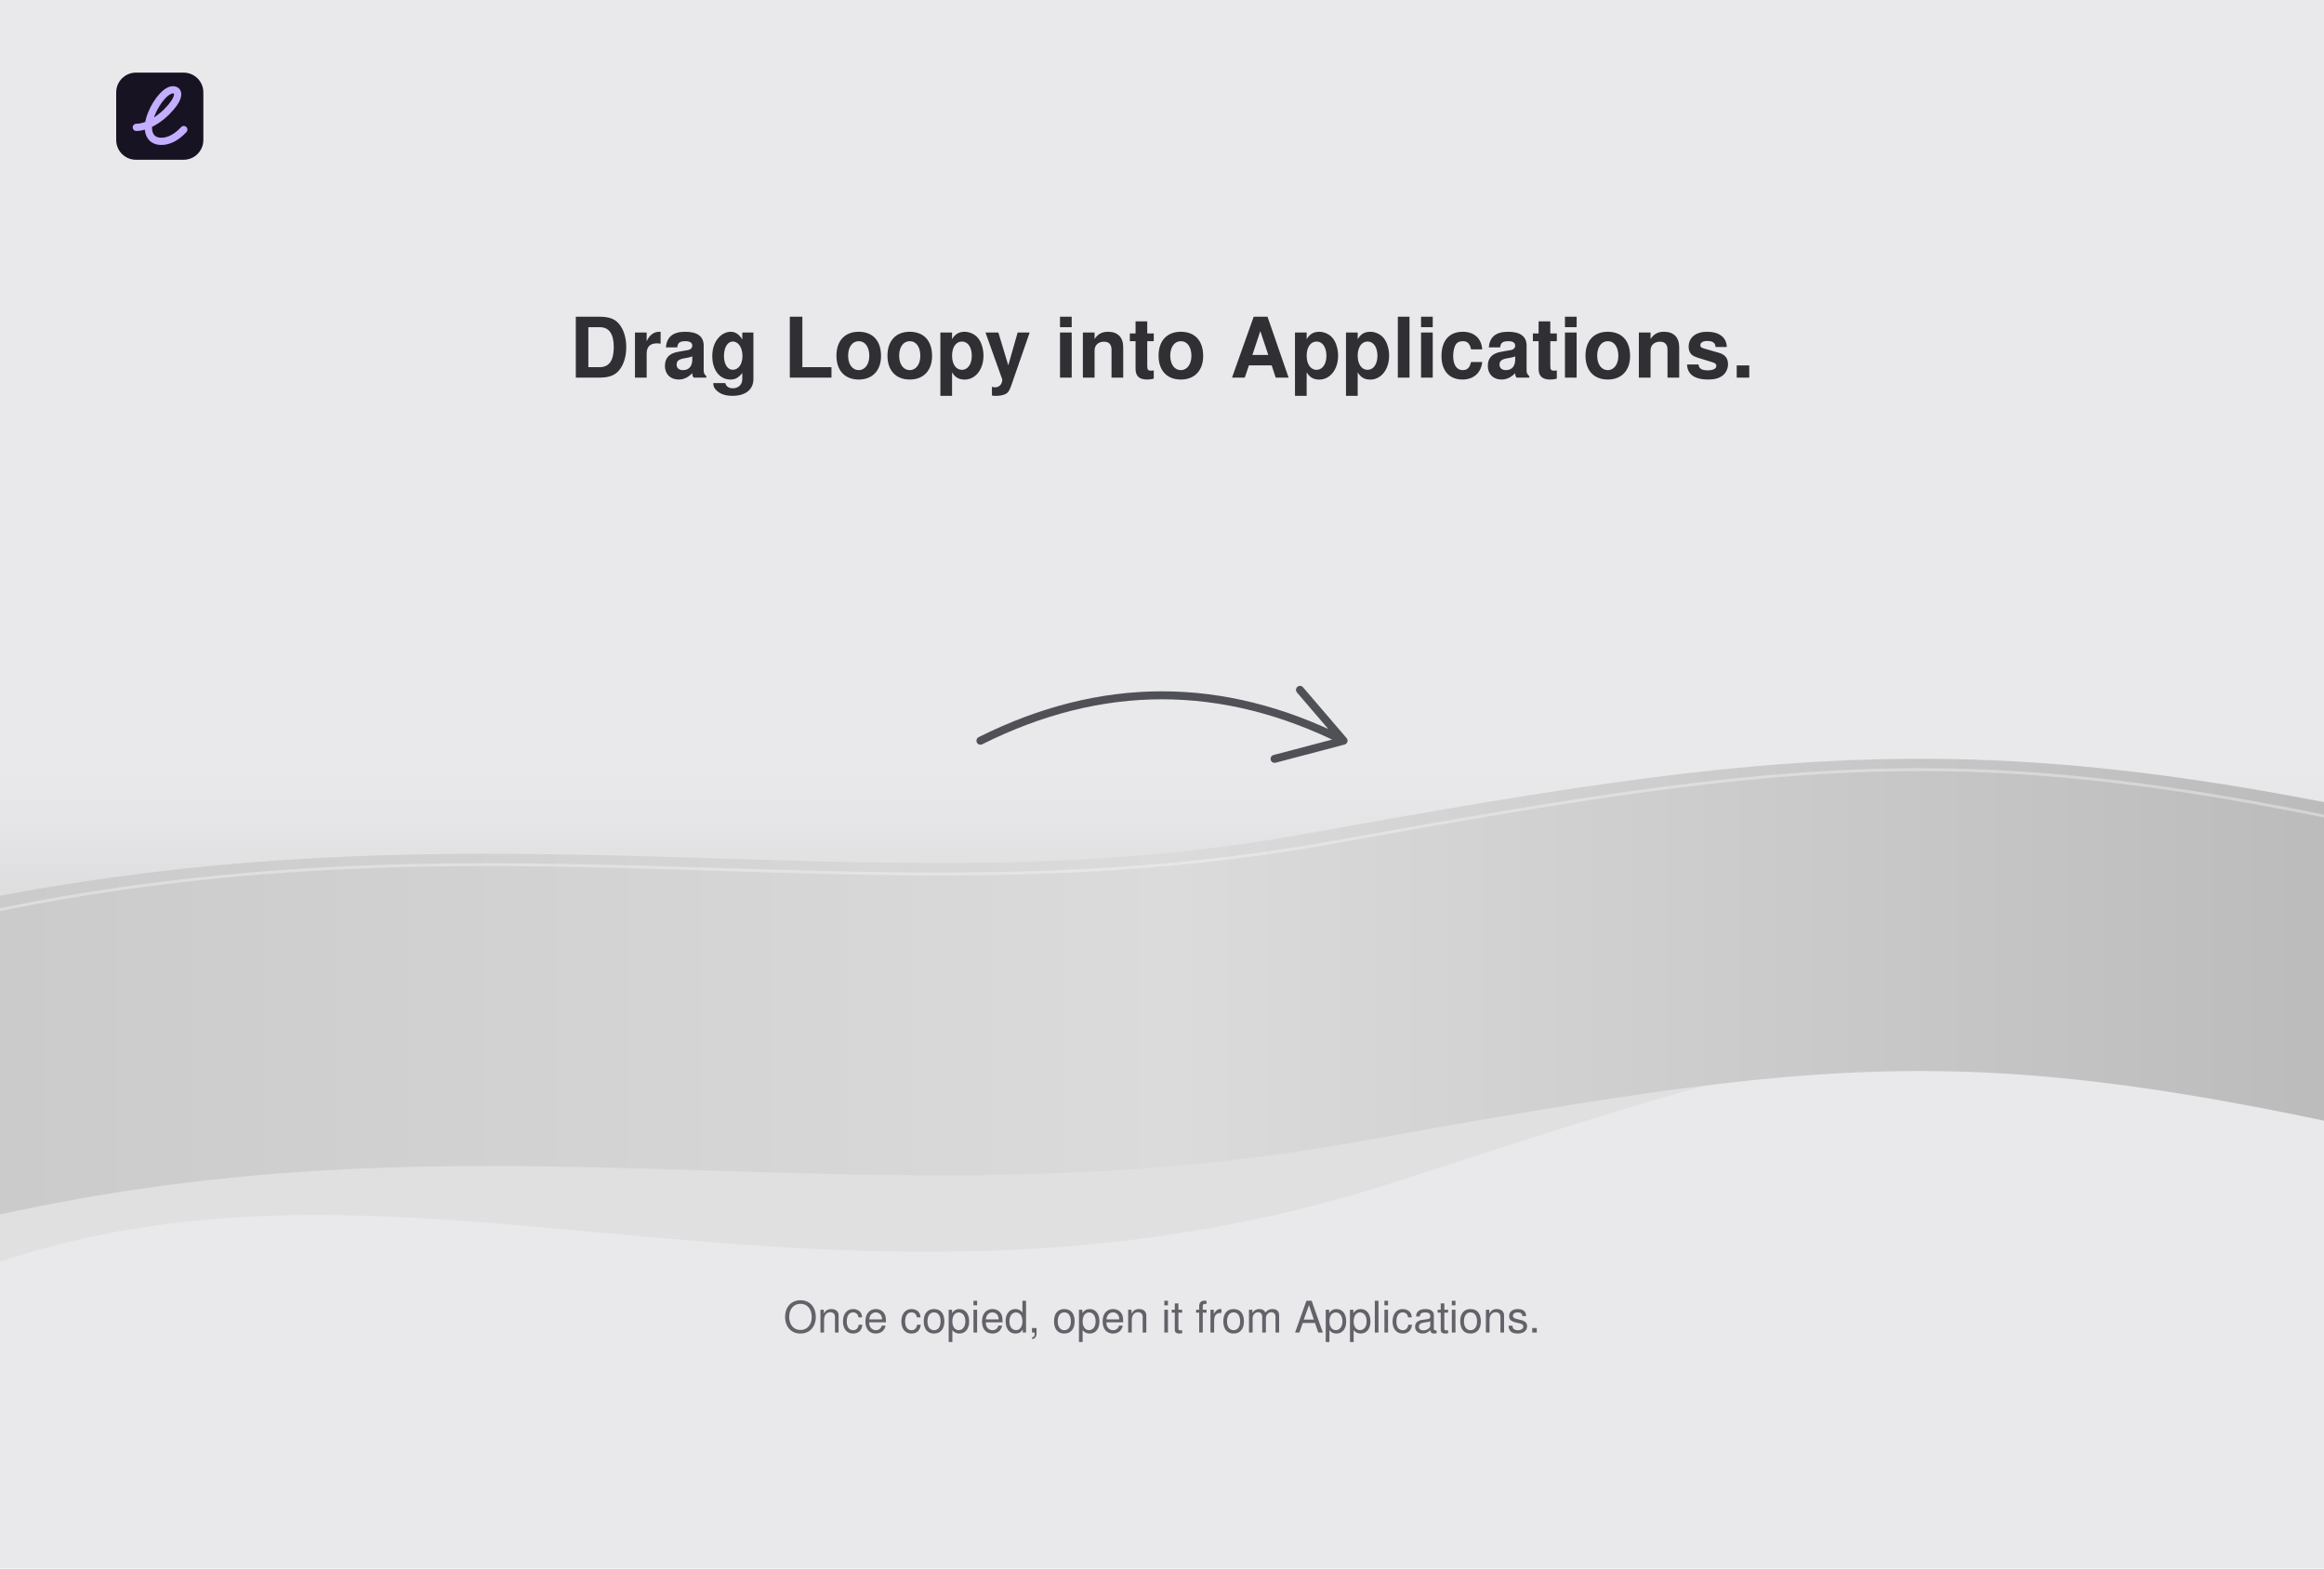
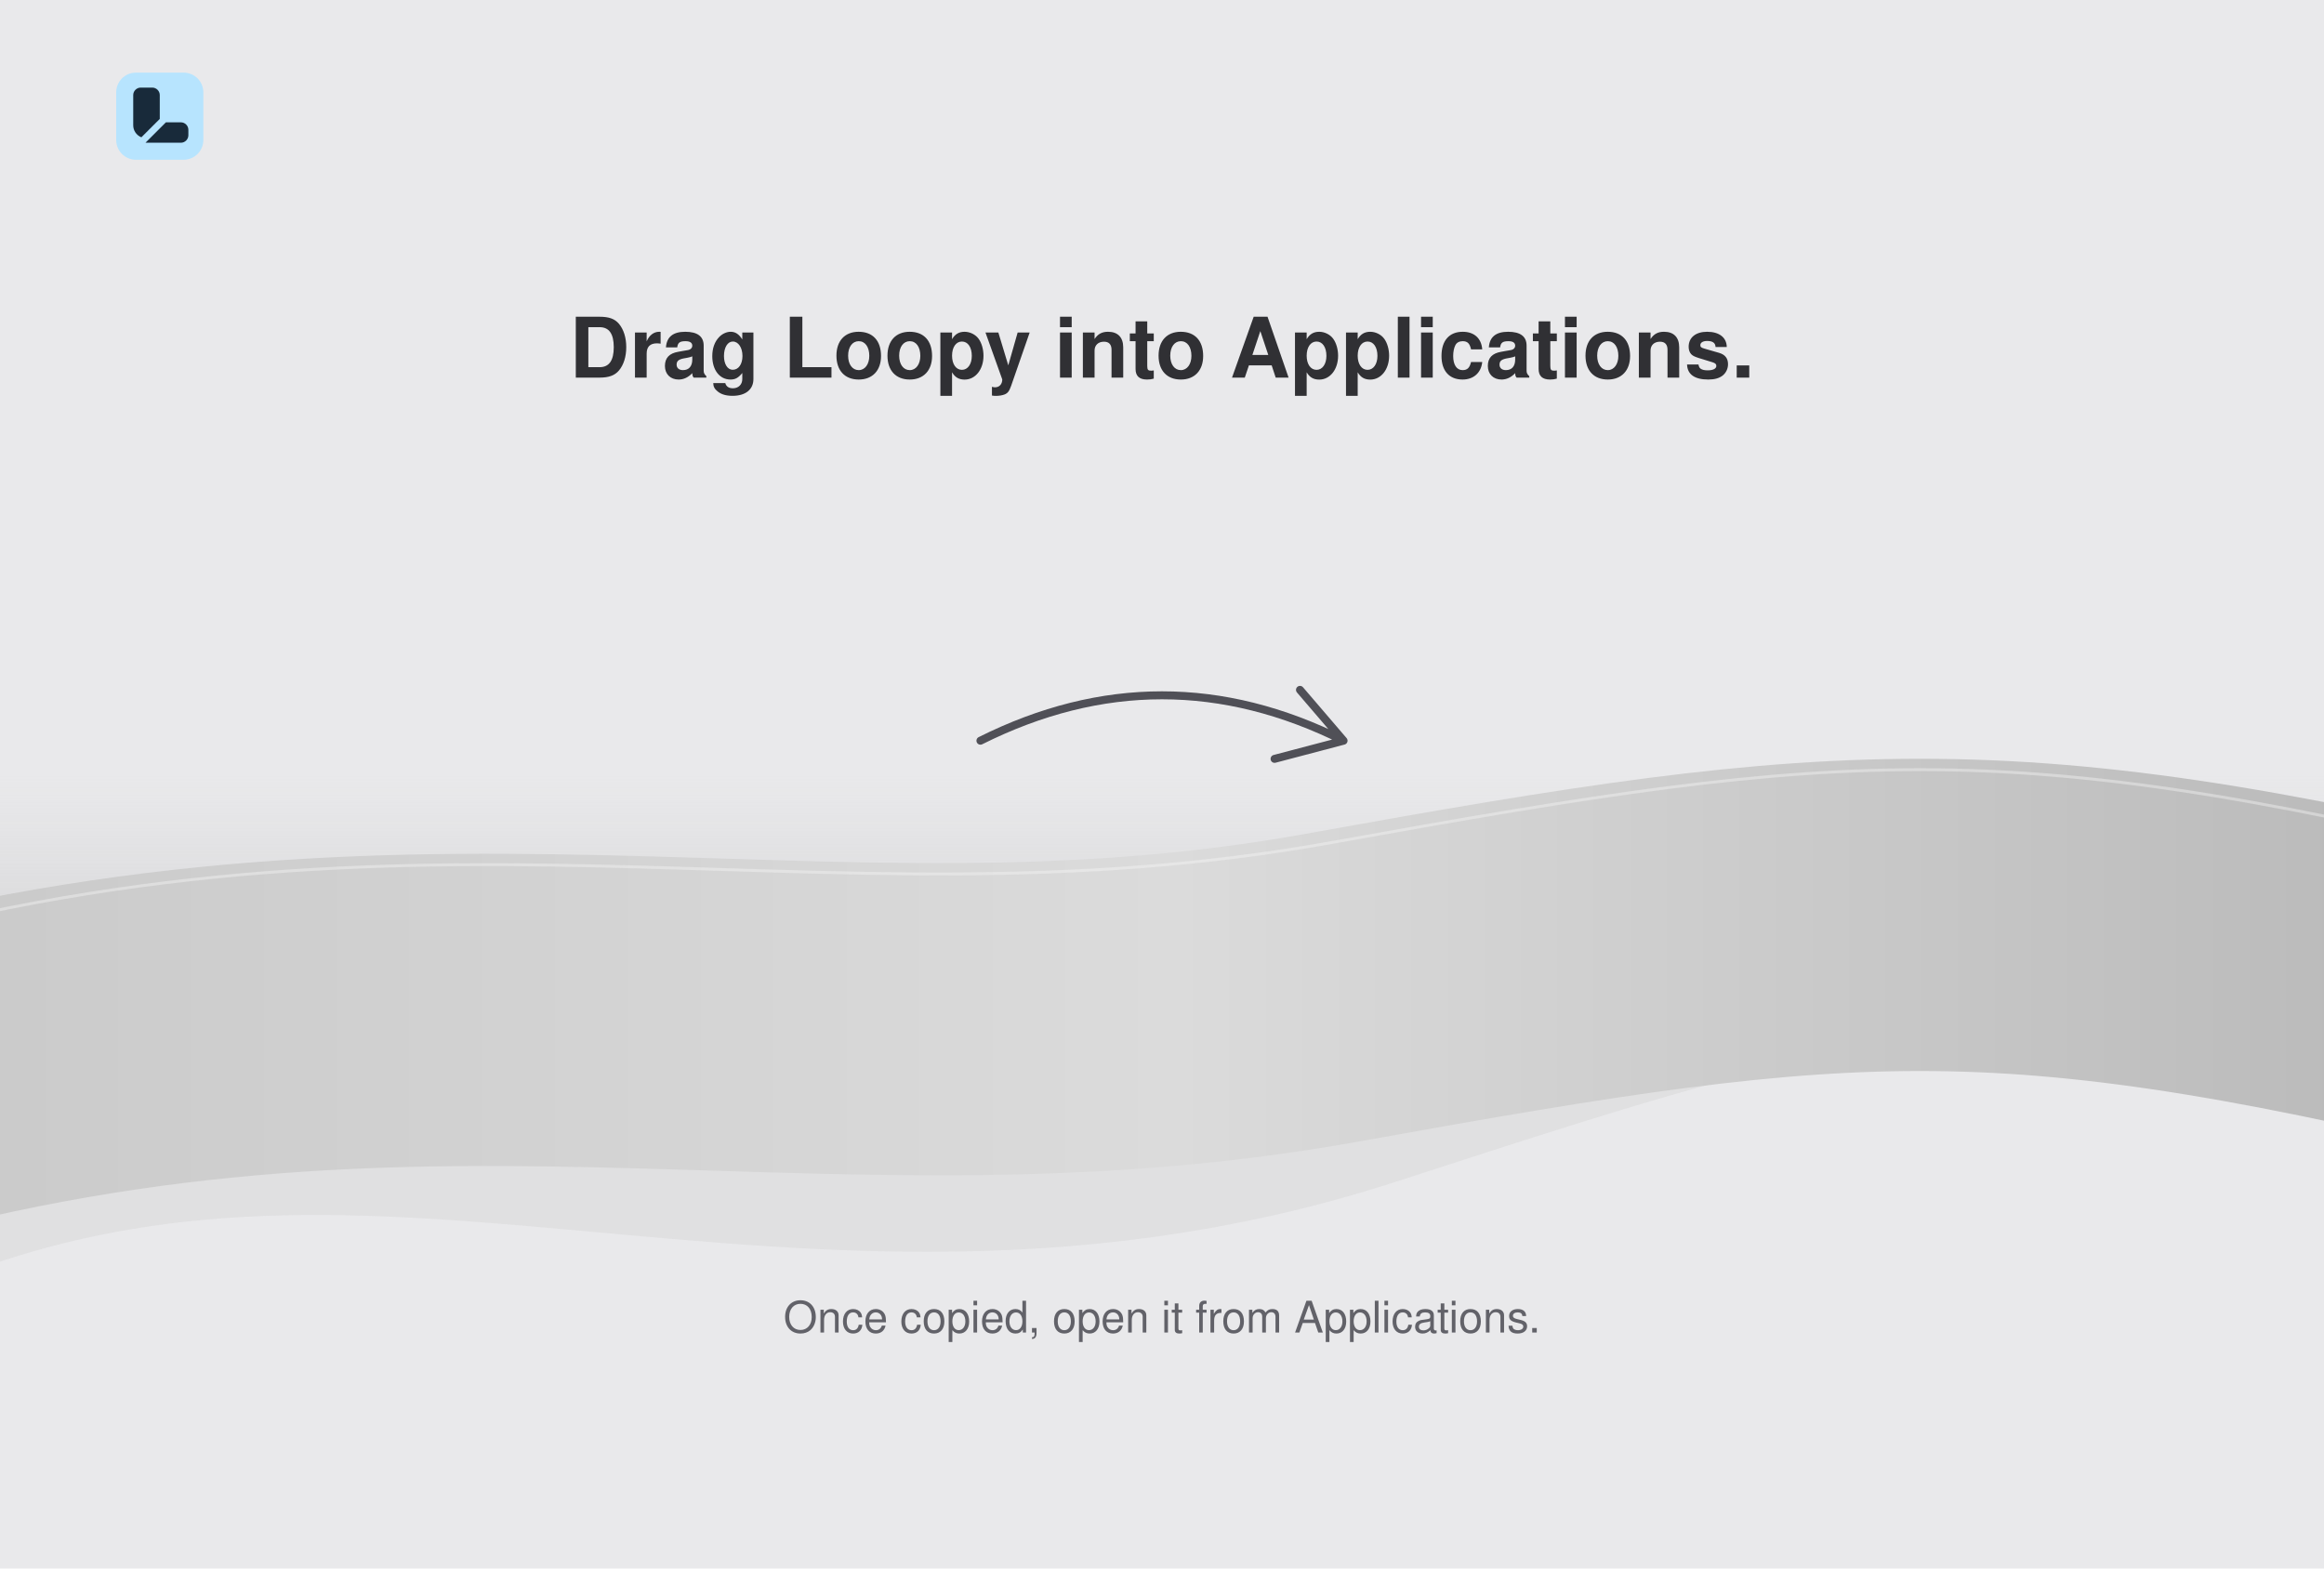
<svg xmlns="http://www.w3.org/2000/svg" width="1280" height="864" viewBox="0 0 640 432">
  <defs>
    <linearGradient id="veil" x1="0" y1="0" x2="0" y2="1">
      <stop stop-color="#B7B7B7" stop-opacity="0" />
      <stop offset=".55" stop-color="#A5A5A5" stop-opacity=".24" />
      <stop offset="1" stop-color="#D1D1D1" stop-opacity=".4" />
    </linearGradient>
    <linearGradient id="silk" x1="0" y1="0" x2="1" y2="0">
      <stop stop-color="#C8C8C8" />
      <stop offset=".5" stop-color="#DBDBDB" />
      <stop offset="1" stop-color="#B5B5B5" />
    </linearGradient>
  </defs>
  <rect width="640" height="432" fill="#E9E9EB" />
  <path d="M-60 293C95 220 214 304 362 256S559 191 707 257" stroke="url(#veil)" stroke-width="146" fill="none" opacity="1" stroke-linecap="round" stroke-linejoin="round" />
  <path d="M-60 306C113 252 223 298 367 272S553 242 707 280" stroke="url(#silk)" stroke-width="86" fill="none" opacity="1" stroke-linecap="round" stroke-linejoin="round" />
  <path d="M-60 266C113 212 223 258 367 232S553 202 707 240" stroke="#F5F5F5" stroke-width="0.8" fill="none" opacity="0.42" stroke-linecap="round" stroke-linejoin="round" />
  <svg x="32" y="20" width="24" height="24" viewBox="0 0 128 128">
-     <rect width="128" height="128" rx="29" fill="#171322" />
-     <path d="M22 84c24 0 53-22 68-44 9-13 7-22 0-23-12-3-31 18-41 43-11 27-5 48 16 49 15 1 30-8 42-21" transform="translate(11.52 11.52) scale(.82)" fill="none" stroke="#C4AEFF" stroke-width="13" stroke-linecap="round" stroke-linejoin="round" />
+     <rect width="128" height="128" rx="29" fill="#b7e4fe" />
+     <path d="M36 22h17c6 0 11 5 11 11v35L37 95a19 19 0 0 1-12-18V33c0-6 5-11 11-11Z M43 103l30-30h22c6 0 11 5 11 11v8c0 6-5 11-11 11H43Z" fill="#182a3a" />
  </svg>
  <text x="320" y="104" fill="#303034" font-family="Helvetica" font-size="23" font-weight="700" text-anchor="middle">Drag Loopy into Applications.</text>
  <path d="M270 204Q320 179 370 204M358 190L370 204L351 209" stroke="#505057" stroke-width="2.2" fill="none" opacity="1" stroke-linecap="round" stroke-linejoin="round" />
  <text x="320" y="367" fill="#626269" font-family="Helvetica" font-size="12" font-weight="400" text-anchor="middle">Once copied, open it from Applications.</text>
</svg>
